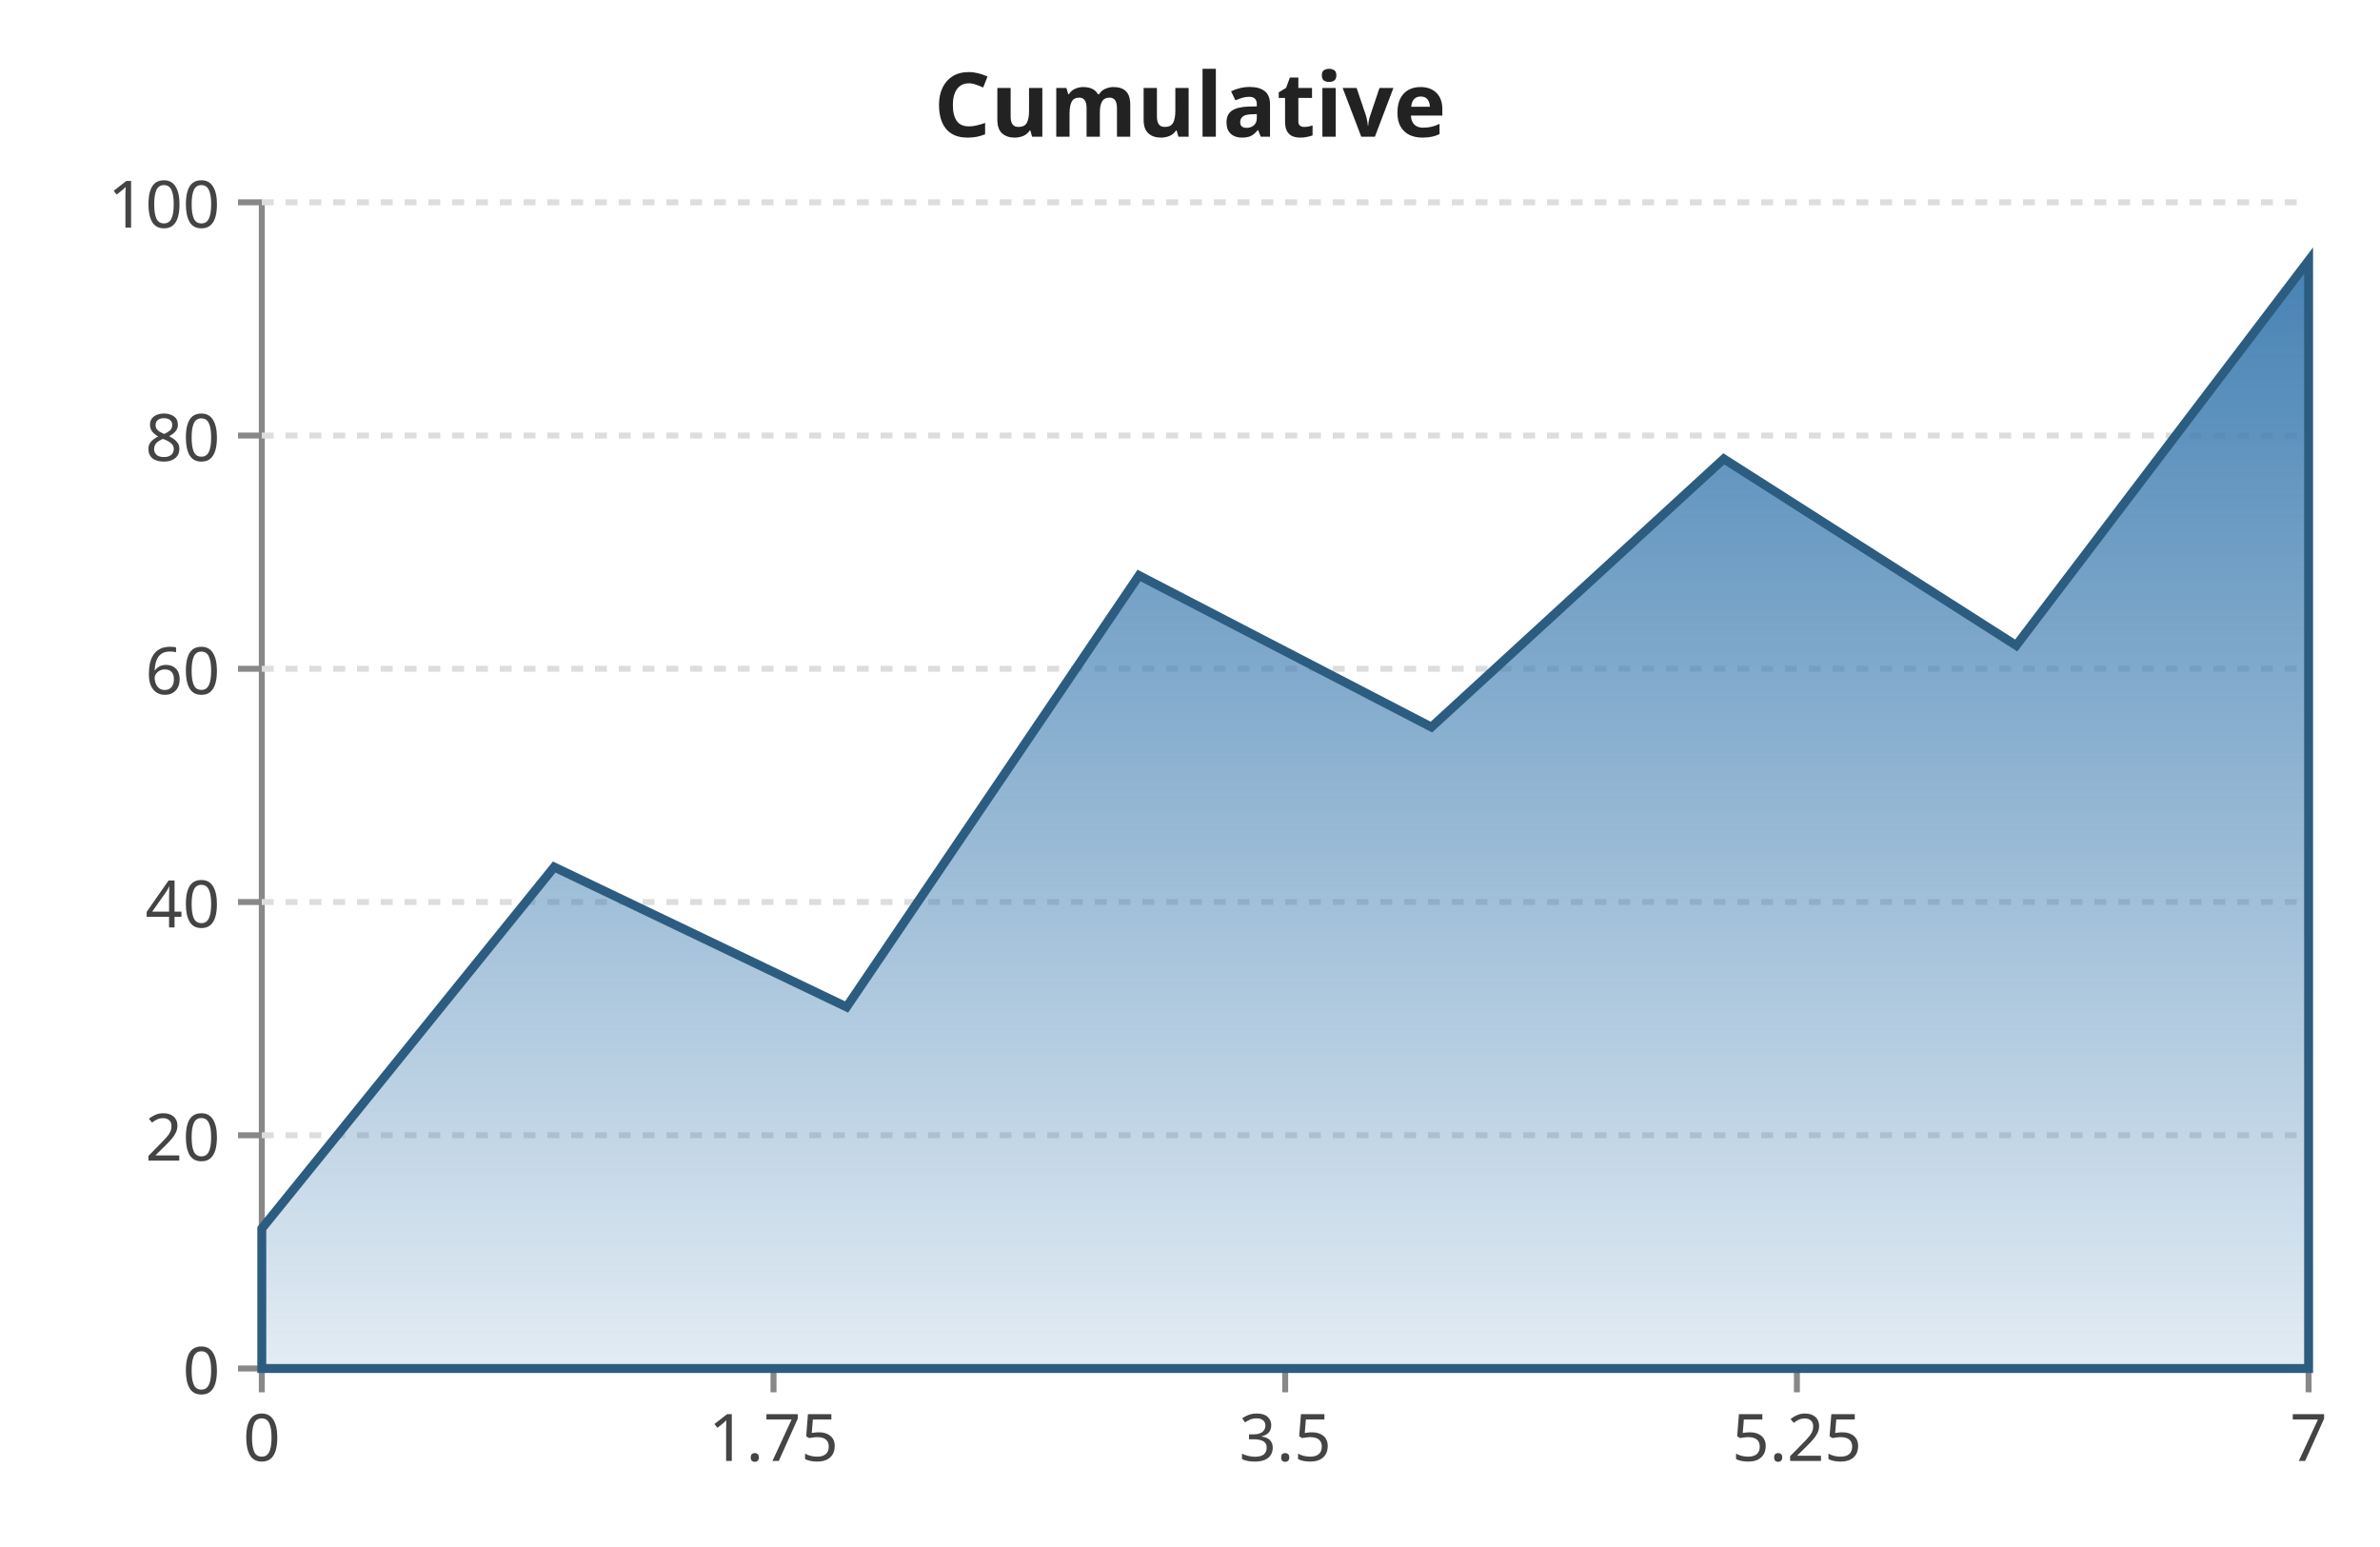
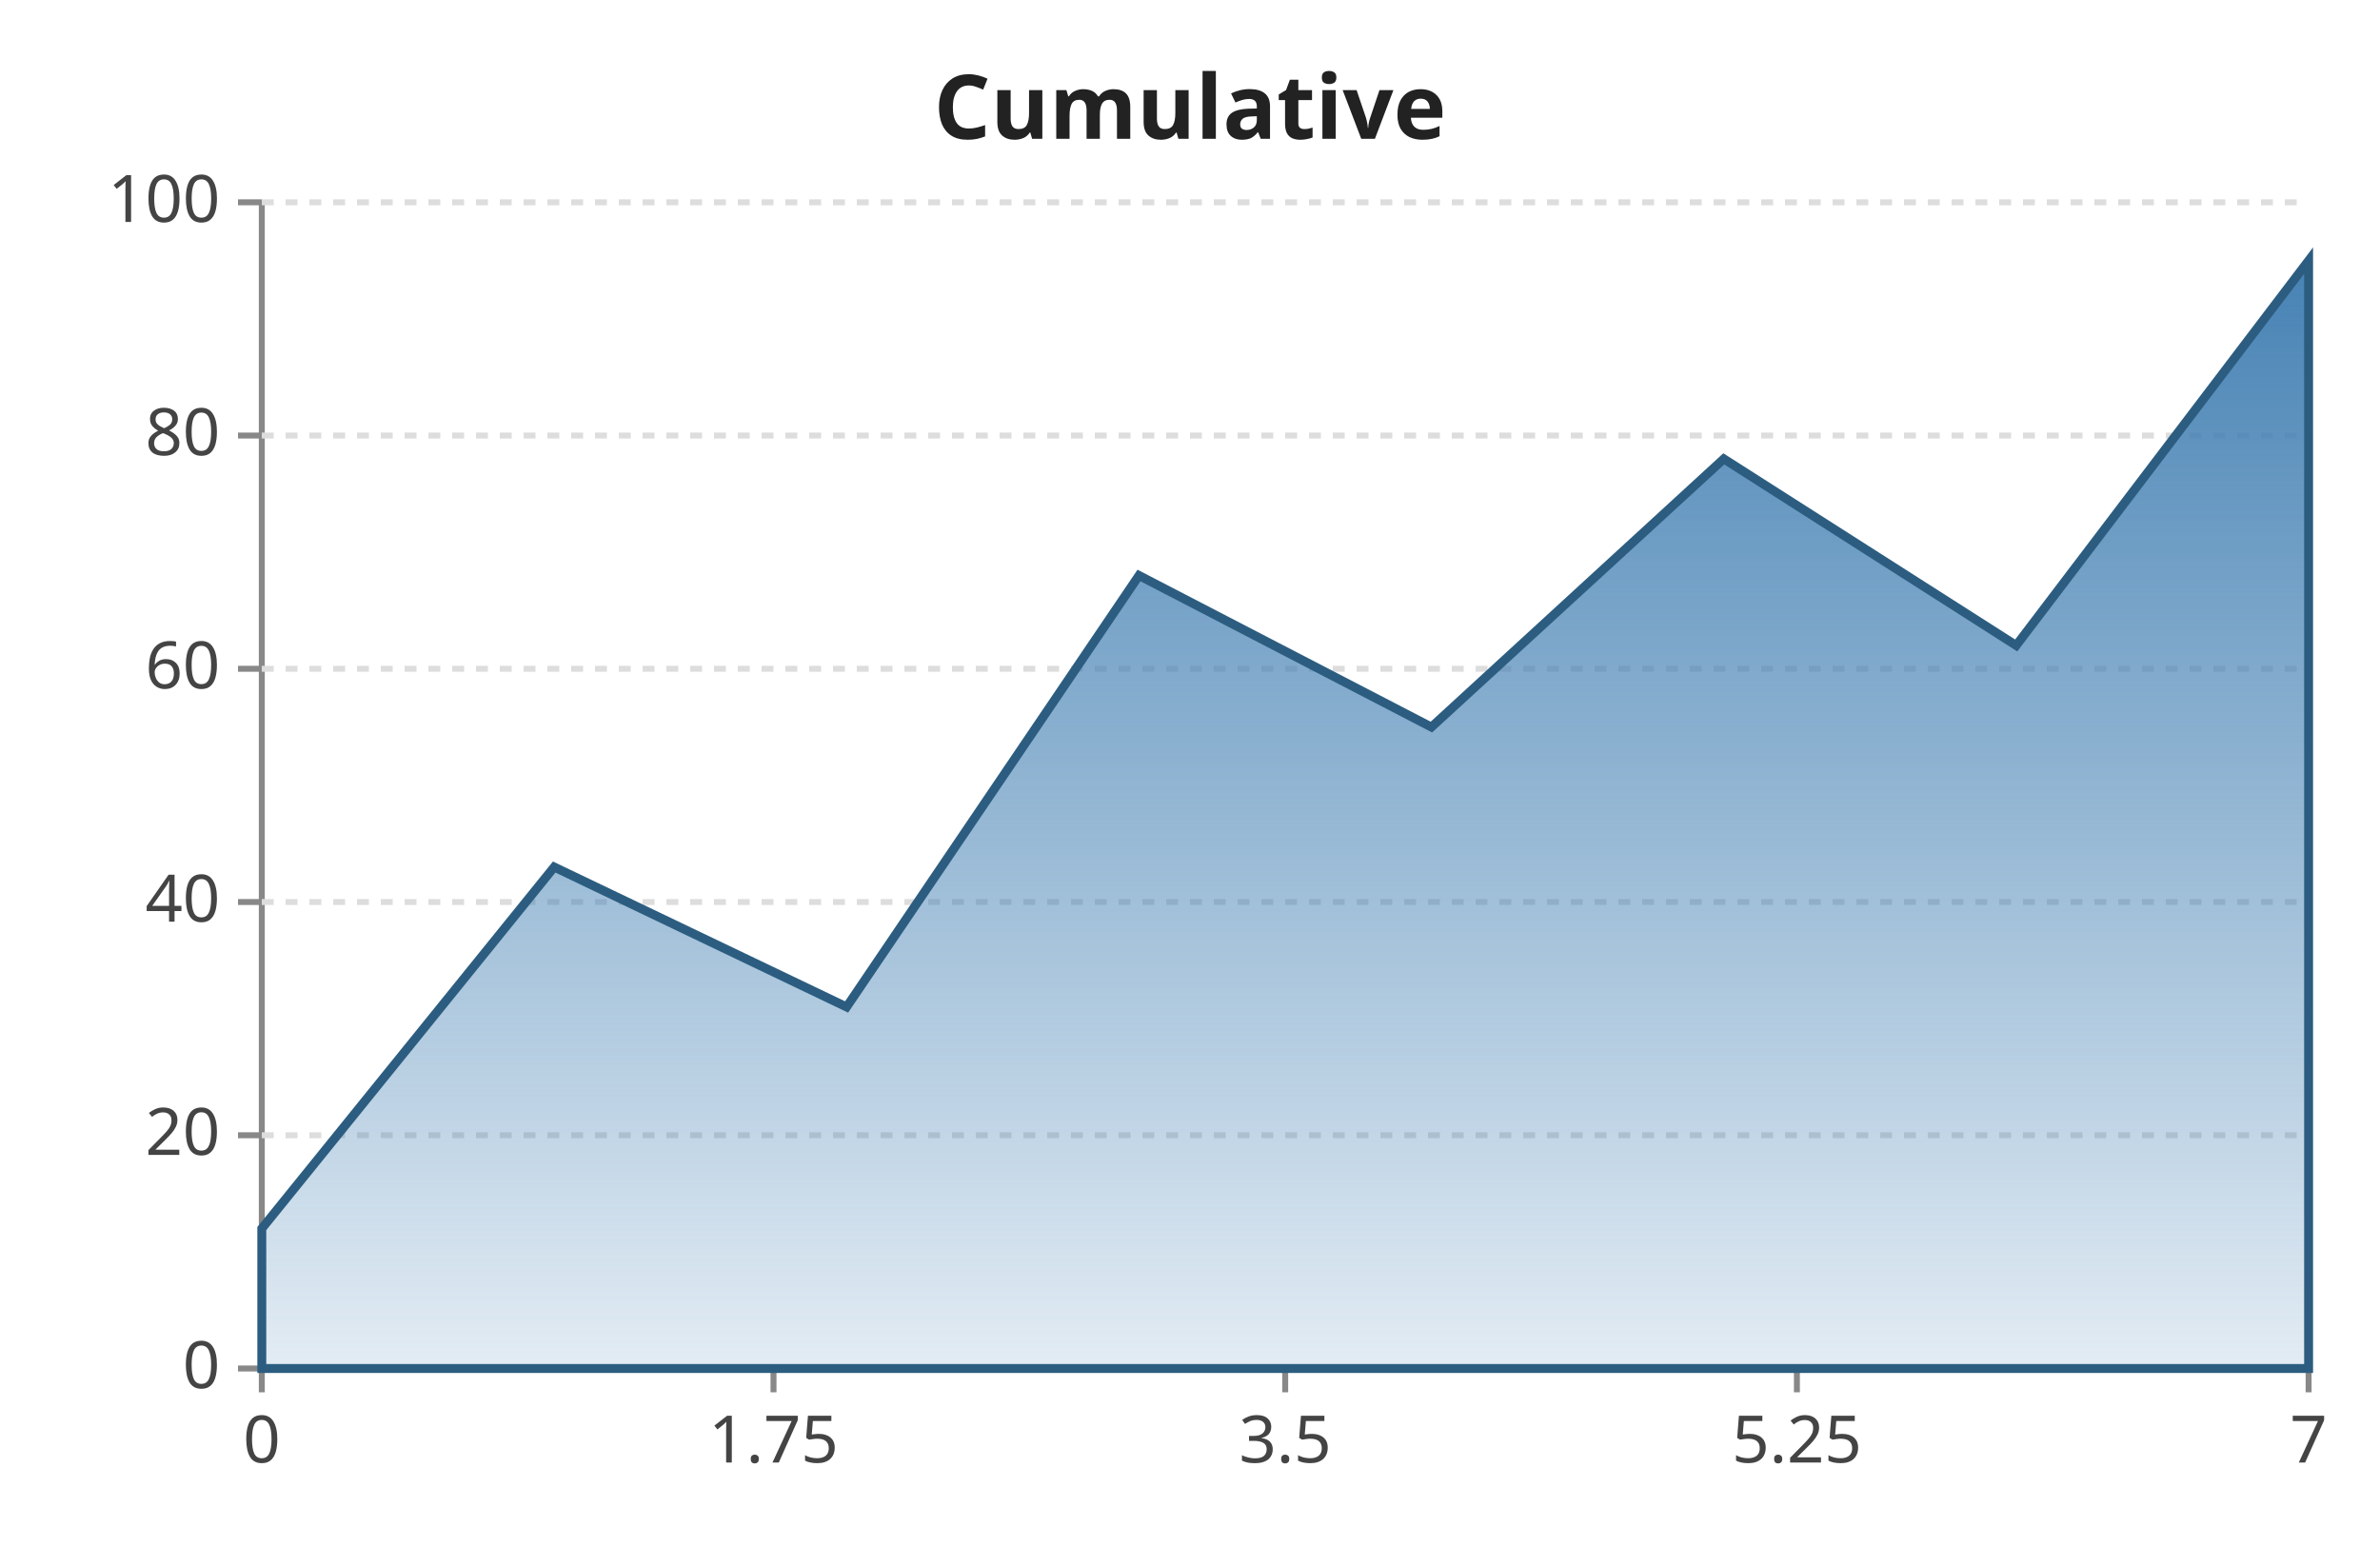
<svg xmlns="http://www.w3.org/2000/svg" version="1.1" width="400" height="260" viewBox="0 0 400 260">
  <defs>
    <clipPath id="vc0">
      <rect x="0" y="0" width="400" height="260" />
    </clipPath>
    <linearGradient id="vg1" x1="0" y1="0" x2="0" y2="1">
      <stop offset="0" stop-color="#4682b4" />
      <stop offset="1" stop-color="#4682b426" />
    </linearGradient>
  </defs>
  <rect x="0" y="0" width="400" height="260" fill="#ffffff" />
  <g clip-path="url(#vc0)">
-     <text x="200" y="11.333" font-family="sans-serif" font-size="15" font-weight="600" text-anchor="middle" dominant-baseline="text-before-edge" fill="#222222" role="heading" aria-label="Cumulative">Cumulative</text>
+     <text x="200" y="23.333" font-family="sans-serif" font-size="15" font-weight="600" text-anchor="middle" fill="#222222" role="heading" aria-label="Cumulative">Cumulative</text>
    <g>
      <line x1="44" y1="34" x2="44" y2="230" stroke="#888888" />
      <line x1="44" y1="230" x2="388" y2="230" stroke="#dddddd" stroke-dasharray="2,2" />
      <line x1="40" y1="230" x2="44" y2="230" stroke="#888888" />
-       <text x="37" y="230" font-family="sans-serif" font-size="11" text-anchor="end" dominant-baseline="central" fill="#444444">0</text>
+       <text x="37" y="233.3" font-family="sans-serif" font-size="11" text-anchor="end" fill="#444444">0</text>
      <line x1="44" y1="190.8" x2="388" y2="190.8" stroke="#dddddd" stroke-dasharray="2,2" />
      <line x1="40" y1="190.8" x2="44" y2="190.8" stroke="#888888" />
-       <text x="37" y="190.8" font-family="sans-serif" font-size="11" text-anchor="end" dominant-baseline="central" fill="#444444">20</text>
+       <text x="37" y="194.1" font-family="sans-serif" font-size="11" text-anchor="end" fill="#444444">20</text>
      <line x1="44" y1="151.6" x2="388" y2="151.6" stroke="#dddddd" stroke-dasharray="2,2" />
      <line x1="40" y1="151.6" x2="44" y2="151.6" stroke="#888888" />
-       <text x="37" y="151.6" font-family="sans-serif" font-size="11" text-anchor="end" dominant-baseline="central" fill="#444444">40</text>
+       <text x="37" y="154.9" font-family="sans-serif" font-size="11" text-anchor="end" fill="#444444">40</text>
      <line x1="44" y1="112.4" x2="388" y2="112.4" stroke="#dddddd" stroke-dasharray="2,2" />
      <line x1="40" y1="112.4" x2="44" y2="112.4" stroke="#888888" />
-       <text x="37" y="112.4" font-family="sans-serif" font-size="11" text-anchor="end" dominant-baseline="central" fill="#444444">60</text>
+       <text x="37" y="115.7" font-family="sans-serif" font-size="11" text-anchor="end" fill="#444444">60</text>
      <line x1="44" y1="73.2" x2="388" y2="73.2" stroke="#dddddd" stroke-dasharray="2,2" />
      <line x1="40" y1="73.2" x2="44" y2="73.2" stroke="#888888" />
-       <text x="37" y="73.2" font-family="sans-serif" font-size="11" text-anchor="end" dominant-baseline="central" fill="#444444">80</text>
+       <text x="37" y="76.5" font-family="sans-serif" font-size="11" text-anchor="end" fill="#444444">80</text>
      <line x1="44" y1="34" x2="388" y2="34" stroke="#dddddd" stroke-dasharray="2,2" />
      <line x1="40" y1="34" x2="44" y2="34" stroke="#888888" />
-       <text x="37" y="34" font-family="sans-serif" font-size="11" text-anchor="end" dominant-baseline="central" fill="#444444">100</text>
+       <text x="37" y="37.3" font-family="sans-serif" font-size="11" text-anchor="end" fill="#444444">100</text>
    </g>
    <g>
      <line x1="44" y1="230" x2="388" y2="230" stroke="#888888" />
      <line x1="44" y1="230" x2="44" y2="234" stroke="#888888" />
-       <text x="44" y="237" font-family="sans-serif" font-size="11" text-anchor="middle" dominant-baseline="text-before-edge" fill="#444444">0</text>
+       <text x="44" y="245.8" font-family="sans-serif" font-size="11" text-anchor="middle" fill="#444444">0</text>
      <line x1="130" y1="230" x2="130" y2="234" stroke="#888888" />
-       <text x="130" y="237" font-family="sans-serif" font-size="11" text-anchor="middle" dominant-baseline="text-before-edge" fill="#444444">1.75</text>
+       <text x="130" y="245.8" font-family="sans-serif" font-size="11" text-anchor="middle" fill="#444444">1.75</text>
      <line x1="216" y1="230" x2="216" y2="234" stroke="#888888" />
-       <text x="216" y="237" font-family="sans-serif" font-size="11" text-anchor="middle" dominant-baseline="text-before-edge" fill="#444444">3.5</text>
+       <text x="216" y="245.8" font-family="sans-serif" font-size="11" text-anchor="middle" fill="#444444">3.5</text>
      <line x1="302" y1="230" x2="302" y2="234" stroke="#888888" />
-       <text x="302" y="237" font-family="sans-serif" font-size="11" text-anchor="middle" dominant-baseline="text-before-edge" fill="#444444">5.25</text>
+       <text x="302" y="245.8" font-family="sans-serif" font-size="11" text-anchor="middle" fill="#444444">5.25</text>
      <line x1="388" y1="230" x2="388" y2="234" stroke="#888888" />
-       <text x="388" y="237" font-family="sans-serif" font-size="11" text-anchor="middle" dominant-baseline="text-before-edge" fill="#444444">7</text>
+       <text x="388" y="245.8" font-family="sans-serif" font-size="11" text-anchor="middle" fill="#444444">7</text>
    </g>
    <path d="M44,206.48 L93.143,145.72 L142.286,169.24 L191.429,96.72 L240.571,122.2 L289.714,77.12 L338.857,108.48 L388,43.8 L388,230 L44,230 Z" fill="url(#vg1)" stroke="#2c5d80" stroke-width="1.5" />
  </g>
</svg>
